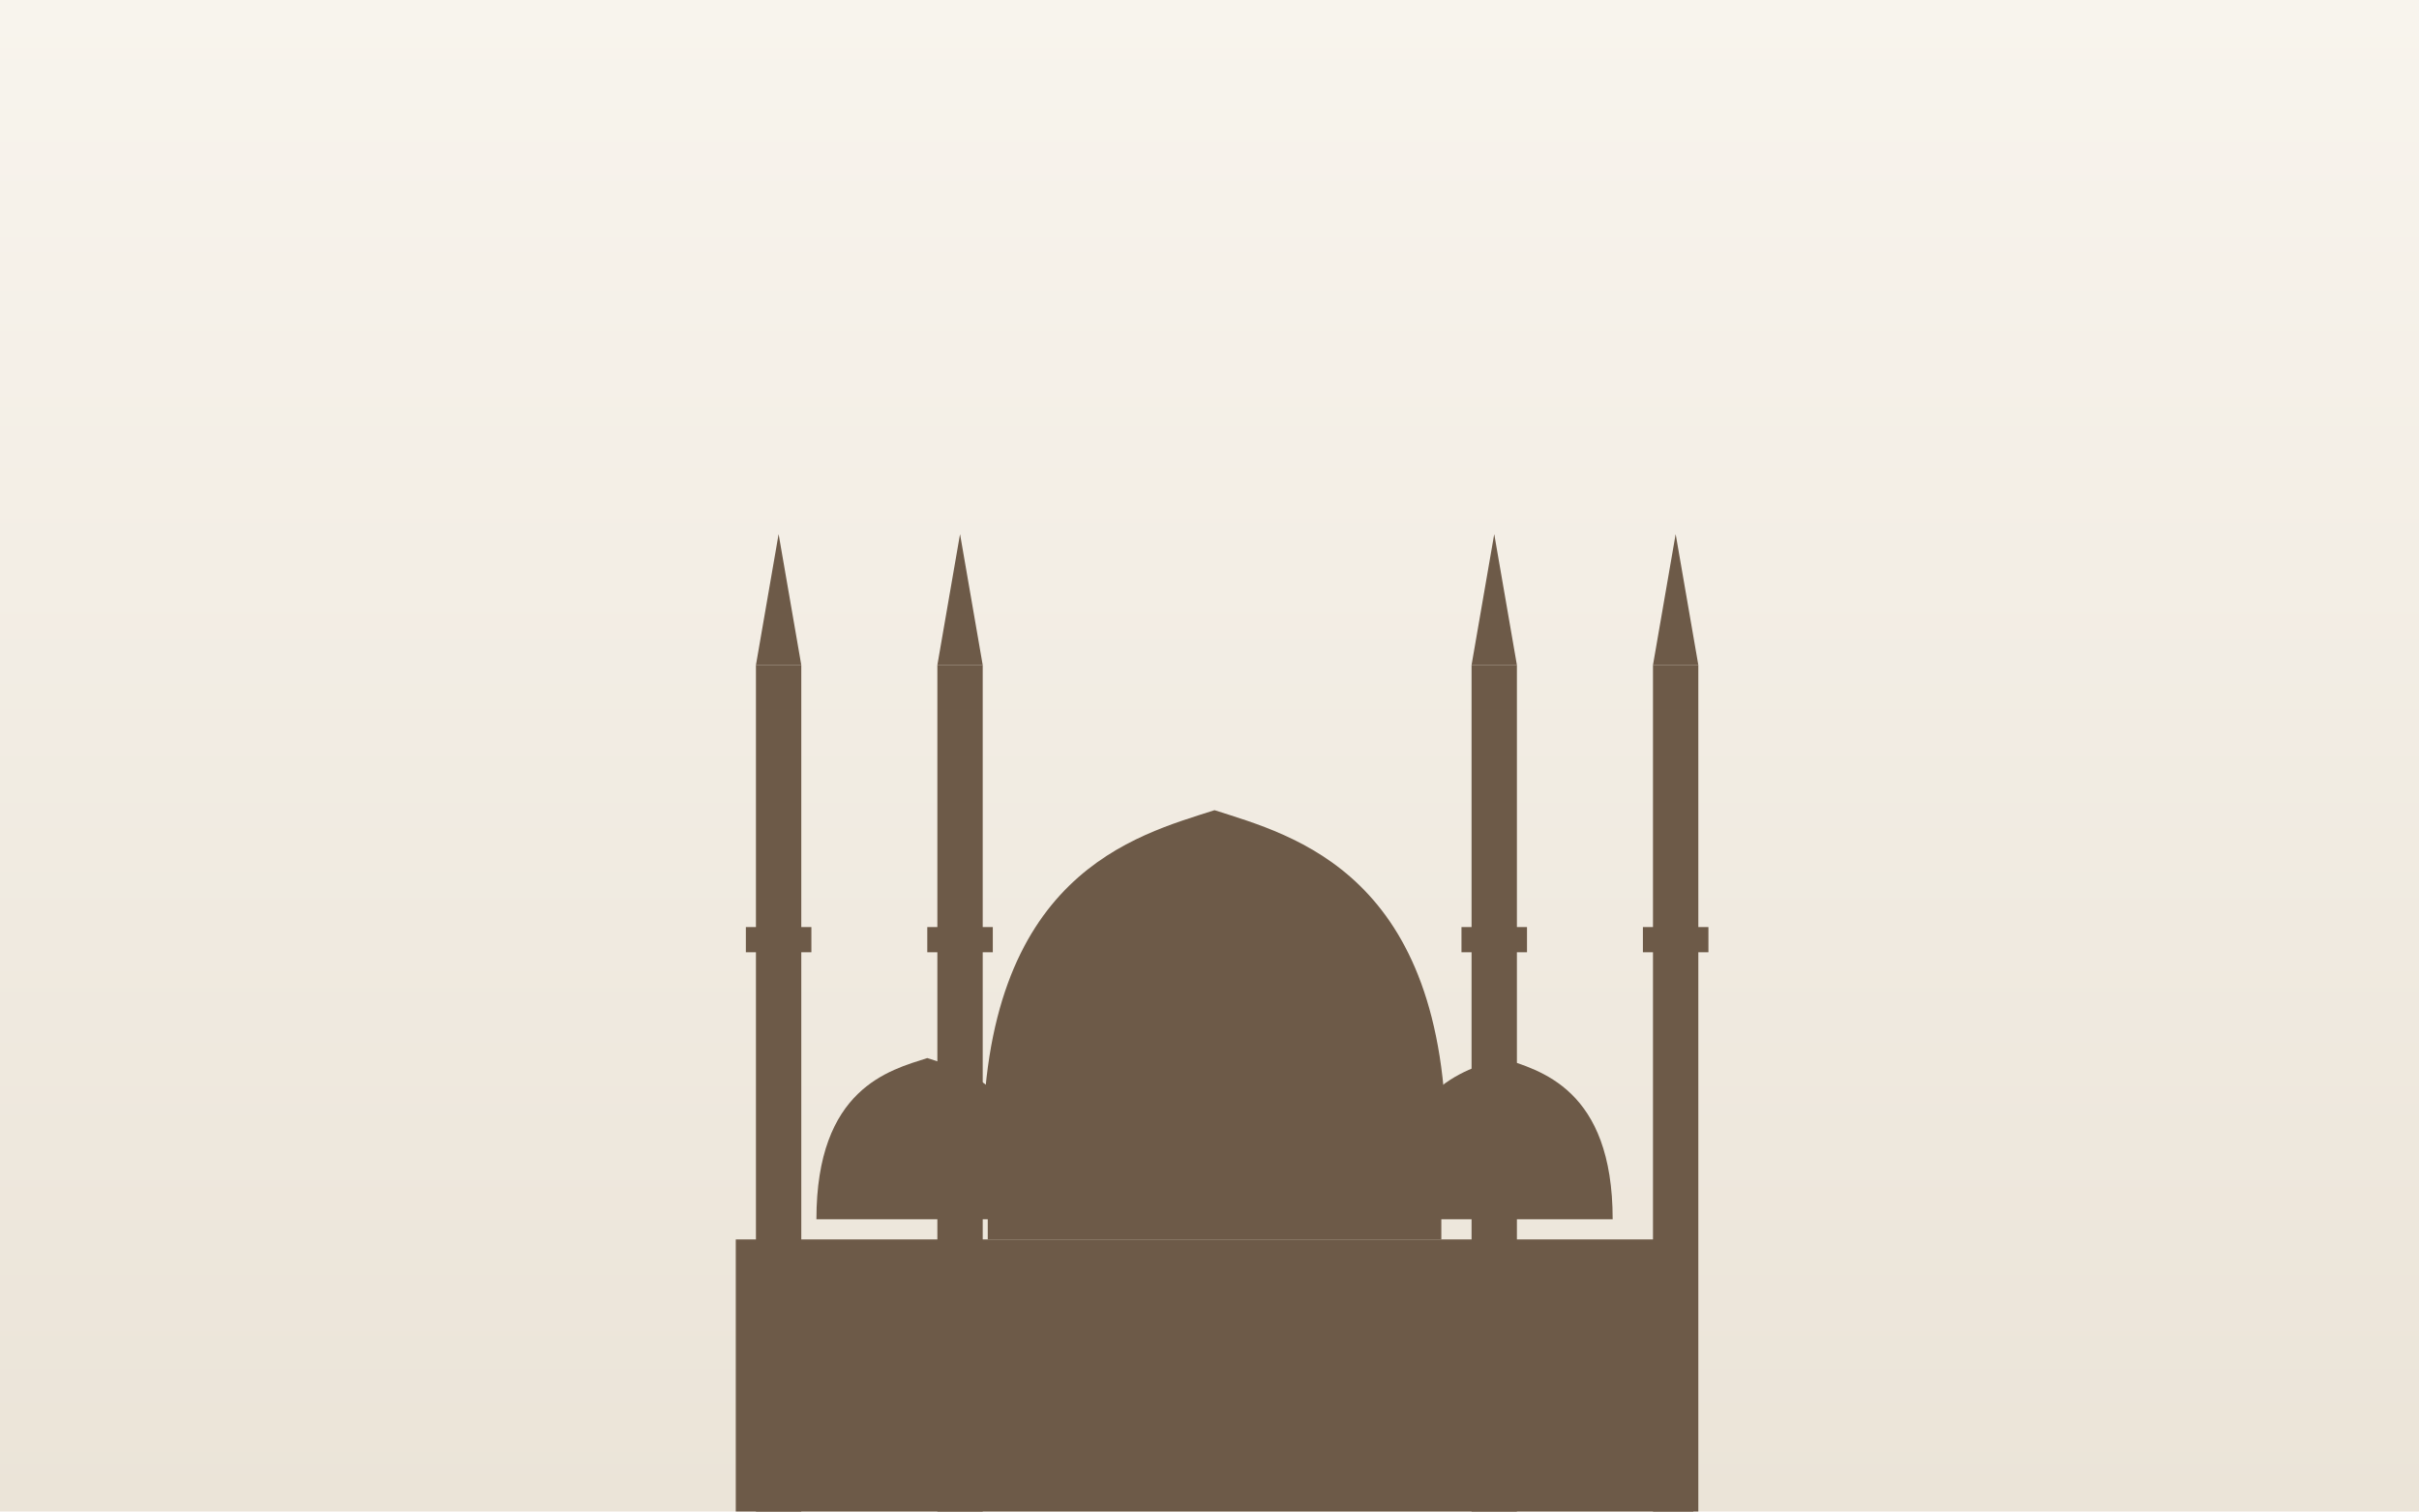
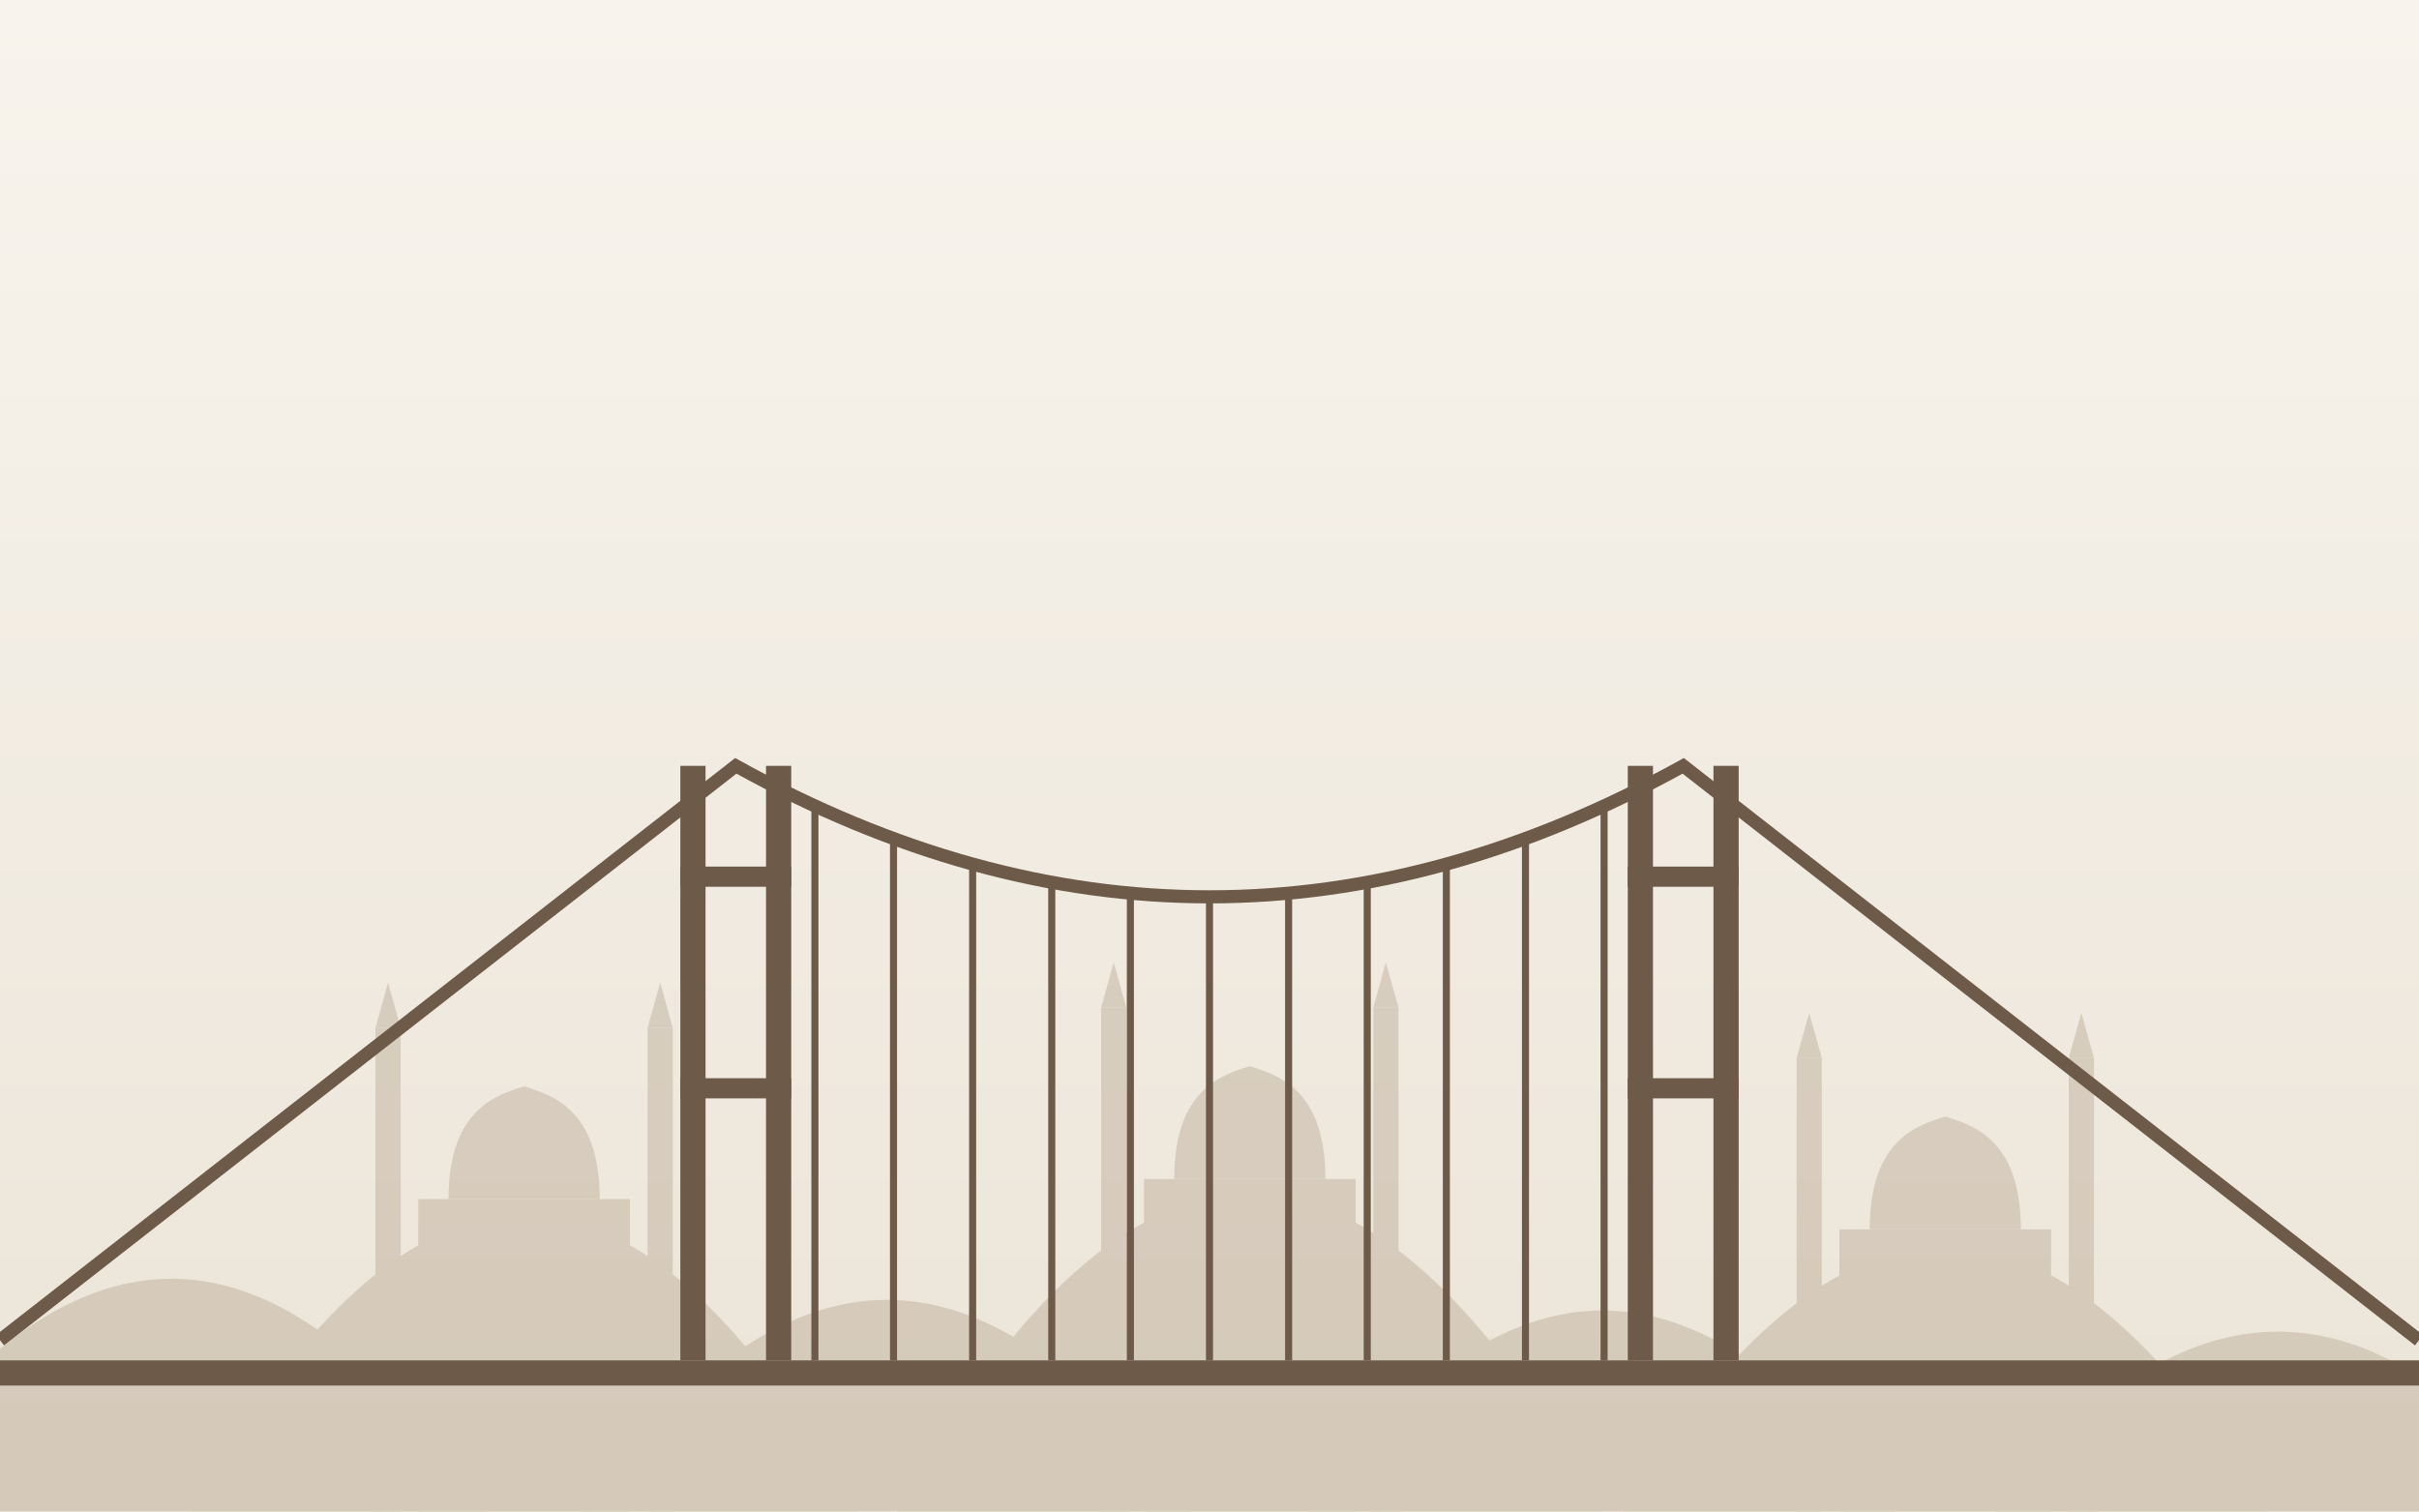
<svg xmlns="http://www.w3.org/2000/svg" viewBox="0 0 480 300" width="480" height="300" role="img" aria-label="Istanbul">
  <defs>
    <linearGradient id="bg" x1="0" y1="0" x2="0" y2="1">
      <stop offset="0%" stop-color="#f8f4ed" />
      <stop offset="100%" stop-color="#ebe4d8" />
    </linearGradient>
  </defs>
  <rect width="480" height="300" fill="url(#bg)" />
+   <g fill="#a9967f" opacity="0.34">
+     <path d="M-28 300 Q34 207.6 96 300 Z" />
+     <path d="M38 300 Q104 182.4 170 300 Z" />
+     <path d="M116 300 Q176 216.0 236 300 Z" />
+     <path d="M178 300 Q248 174.0 318 300 Z" />
+     <path d="M260 300 Q318 220.2 376 300 Z" />
+     <path d="M322 300 Q386 195.0 450 300 Z" />
+     <path d="M396 300 Q452 228.6 508 300 Z" />
+     <rect x="83" y="238" width="42" height="62" />
+     <path d="M89 238 C89 219.8 98.9 217.28 104 215.6 C109.1 217.28 119 219.8 119 238 Z" />
+     <rect x="74.5" y="204" width="5" height="96" />
+     <path d="M74.5 204 L77 195 L79.5 204 Z" />
+     <rect x="128.5" y="204" width="5" height="96" />
+     <path d="M128.5 204 L131 195 L133.5 204 Z" />
+     <rect x="227" y="234" width="42" height="66" />
+     <path d="M233 234 C233 215.8 242.9 213.28 248 211.6 C253.1 213.28 263 215.8 263 234 Z" />
+     <rect x="218.5" y="200" width="5" height="100" />
+     <path d="M218.5 200 L221 191 L223.5 200 Z" />
+     <rect x="272.5" y="200" width="5" height="100" />
+     <path d="M272.5 200 L275 191 L277.5 200 Z" />
+     <rect x="365" y="244" width="42" height="56" />
+     <path d="M371 244 C371 225.8 380.9 223.28 386 221.6 C391.1 223.28 401 225.8 401 244 Z" />
+     <rect x="356.5" y="210" width="5" height="90" />
+     <path d="M356.5 210 L359 201 L361.5 210 Z" />
+     <rect x="410.5" y="210" width="5" height="90" />
+     <path d="M410.5 210 L413 201 L415.5 210 Z" />
+   </g>
  <g fill="#6d5a48">
-     <rect x="146" y="246" width="190" height="54" />
-     <rect x="196" y="226" width="90" height="20" />
-     <path d="M195 228 C195 173.4 225.36 165.84 241 160.8 C256.64 165.84 287 173.4 287 228 Z" />
-     <path d="M162 242 C162 216.0 176.52 212.4 184 210.0 C191.48 212.4 206 216.0 206 242 Z" />
-     <path d="M276 242 C276 216.0 290.52 212.4 298 210.0 C305.48 212.4 320 216.0 320 242 Z" />
-     <rect x="150" y="132" width="9" height="168" />
-     <path d="M150.0 132 L154.5 106 L159.0 132 Z" />
-     <rect x="186" y="132" width="9" height="168" />
-     <path d="M186.0 132 L190.5 106 L195.0 132 Z" />
-     <rect x="292" y="132" width="9" height="168" />
-     <path d="M292.0 132 L296.5 106 L301.0 132 Z" />
-     <rect x="328" y="132" width="9" height="168" />
-     <path d="M328.0 132 L332.5 106 L337.0 132 Z" />
-     <rect x="148" y="184" width="13" height="5" />
-     <rect x="184" y="184" width="13" height="5" />
-     <rect x="290" y="184" width="13" height="5" />
-     <rect x="326" y="184" width="13" height="5" />
+     <rect x="0" y="270" width="480" height="5" />
+     <rect x="135" y="152" width="5" height="118" />
+     <rect x="152" y="152" width="5" height="118" />
+     <rect x="135" y="172" width="22" height="4" />
+     <rect x="135" y="214" width="22" height="4" />
+     <rect x="323" y="152" width="5" height="118" />
+     <rect x="340" y="152" width="5" height="118" />
+     <rect x="323" y="172" width="22" height="4" />
+     <rect x="323" y="214" width="22" height="4" />
+     <path d="M0 266 L146 152 Q240 204 334 152 L480 266" fill="none" stroke="#6d5a48" stroke-width="2.6" />
+     <rect x="161.0" y="159.9" width="1.4" height="110.1" />
+     <rect x="176.6" y="166.4" width="1.4" height="103.6" />
+     <rect x="192.3" y="171.5" width="1.4" height="98.5" />
+     <rect x="208.0" y="175.1" width="1.4" height="94.9" />
+     <rect x="223.6" y="177.3" width="1.4" height="92.7" />
+     <rect x="239.3" y="178.0" width="1.4" height="92.0" />
+     <rect x="255.0" y="177.3" width="1.4" height="92.7" />
+     <rect x="270.6" y="175.1" width="1.4" height="94.9" />
+     <rect x="286.3" y="171.5" width="1.4" height="98.5" />
+     <rect x="302.0" y="166.4" width="1.4" height="103.6" />
+     <rect x="317.6" y="159.9" width="1.4" height="110.1" />
  </g>
</svg>
